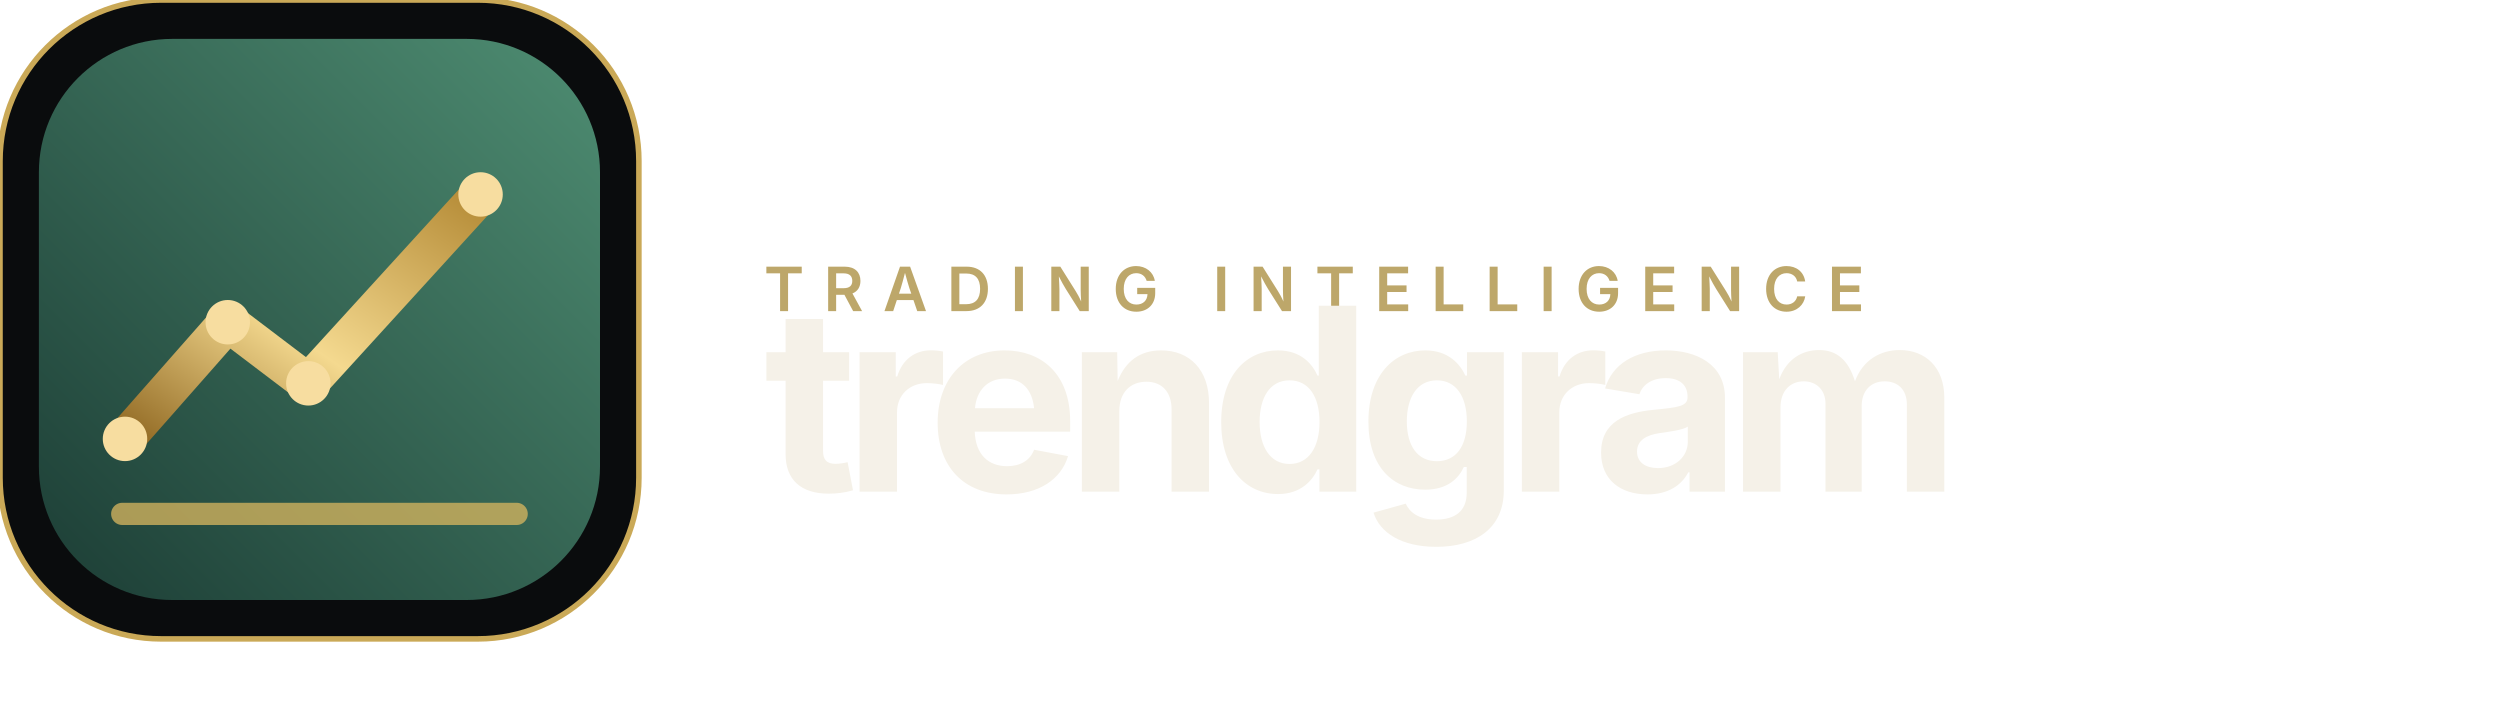
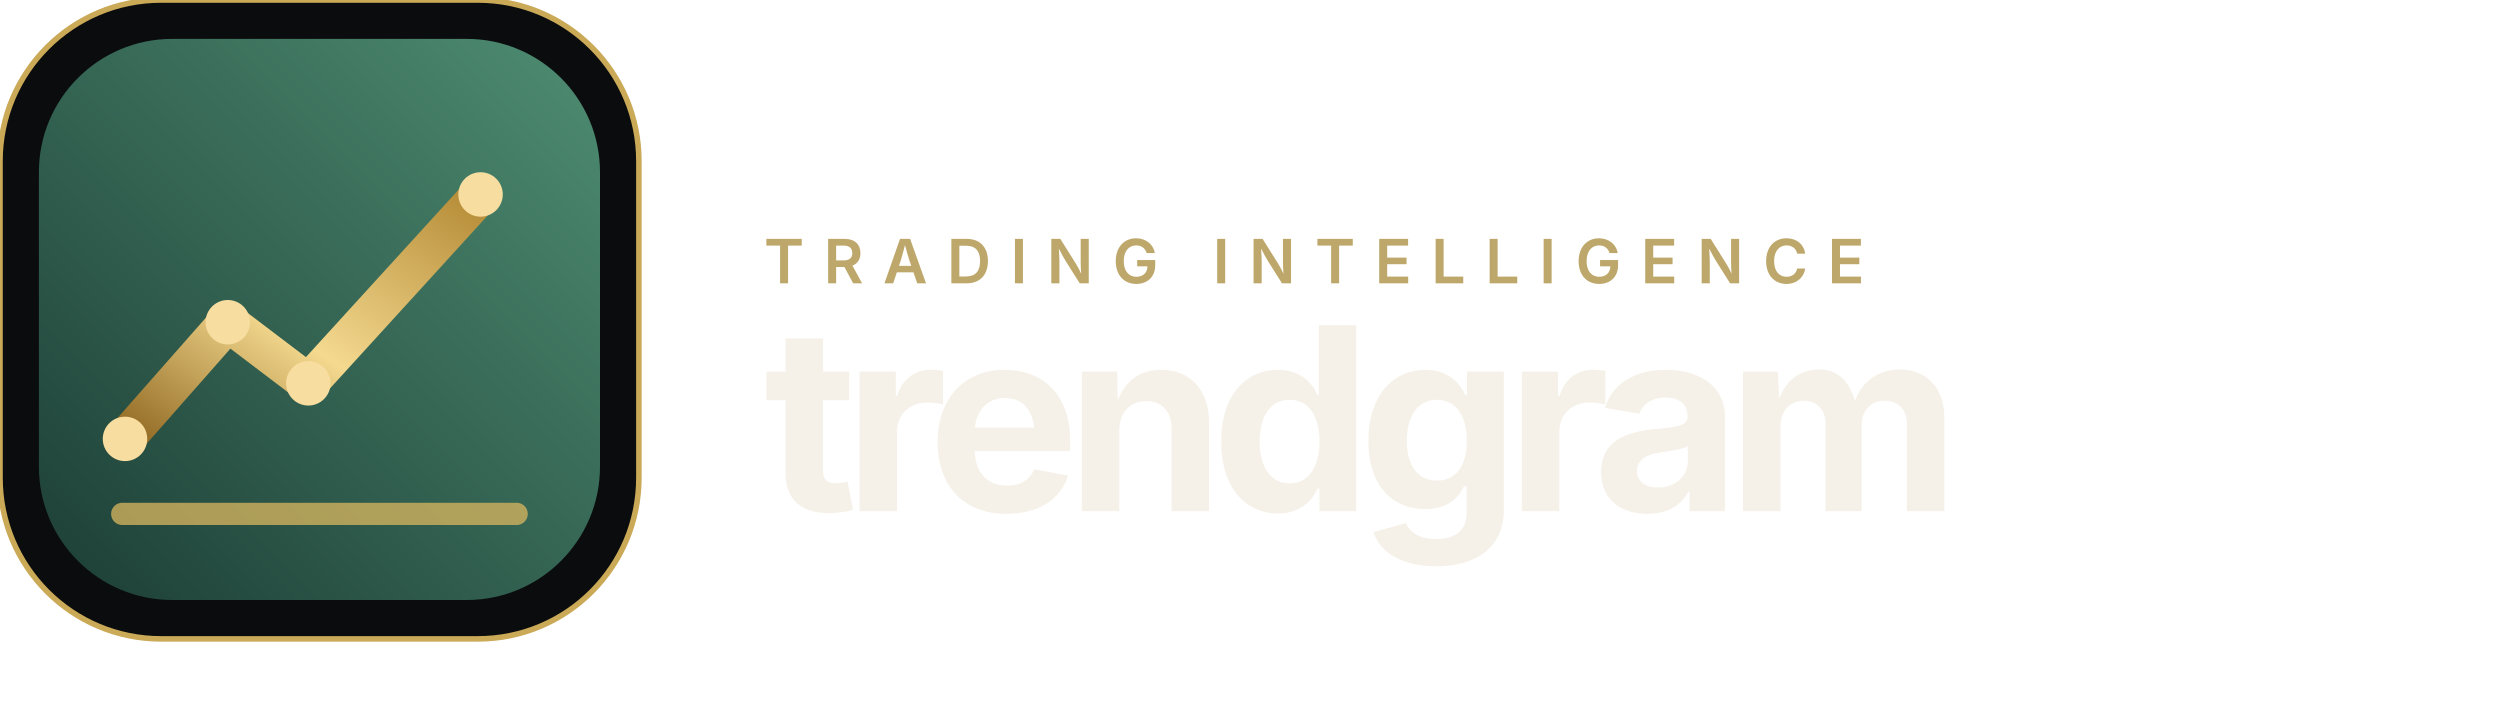
<svg xmlns="http://www.w3.org/2000/svg" viewBox="0 0 900 260" role="img" aria-labelledby="title desc">
  <defs>
    <linearGradient id="gold" x1="0" y1="1" x2="1" y2="0">
      <stop stop-color="#8f6721" />
      <stop offset=".45" stop-color="#f4d98f" />
      <stop offset="1" stop-color="#b48a35" />
    </linearGradient>
    <linearGradient id="emerald" x1="0" y1="1" x2="1" y2="0">
      <stop stop-color="#1c3d35" />
      <stop offset="1" stop-color="#4e8d72" />
    </linearGradient>
  </defs>
  <rect width="230" height="230" rx="58" fill="#0a0c0d" stroke="#caa957" stroke-width="2" />
  <rect x="14" y="14" width="202" height="202" rx="48" fill="url(#emerald)" />
  <path d="M45 158 82 116l29 22 62-68" fill="none" stroke="url(#gold)" stroke-width="14" stroke-linecap="round" stroke-linejoin="round" />
  <circle cx="45" cy="158" r="8" fill="#f7dda0" />
  <circle cx="82" cy="116" r="8" fill="#f7dda0" />
  <circle cx="111" cy="138" r="8" fill="#f7dda0" />
  <circle cx="173" cy="70" r="8" fill="#f7dda0" />
  <path d="M44 185h142" stroke="#d9b75f" stroke-width="8" stroke-linecap="round" opacity=".75" />
-   <text x="275" y="112" fill="#bda76a" font-family="Inter,Segoe UI,Arial,sans-serif" font-size="22" font-weight="600" letter-spacing="7">TRADING INTELLIGENCE</text>
-   <text x="275" y="177" fill="#f5f1e8" font-family="Inter,Segoe UI,Arial,sans-serif" font-size="92" font-weight="700" letter-spacing="-5">trendgram</text>
+   <text x="275" y="102" fill="#bda76a" font-family="Inter,Segoe UI,Arial,sans-serif" font-size="22" font-weight="600" letter-spacing="7">TRADING INTELLIGENCE</text>
+   <text x="275" y="184" fill="#f5f1e8" font-family="Inter,Segoe UI,Arial,sans-serif" font-size="92" font-weight="700" letter-spacing="-5">trendgram</text>
</svg>
